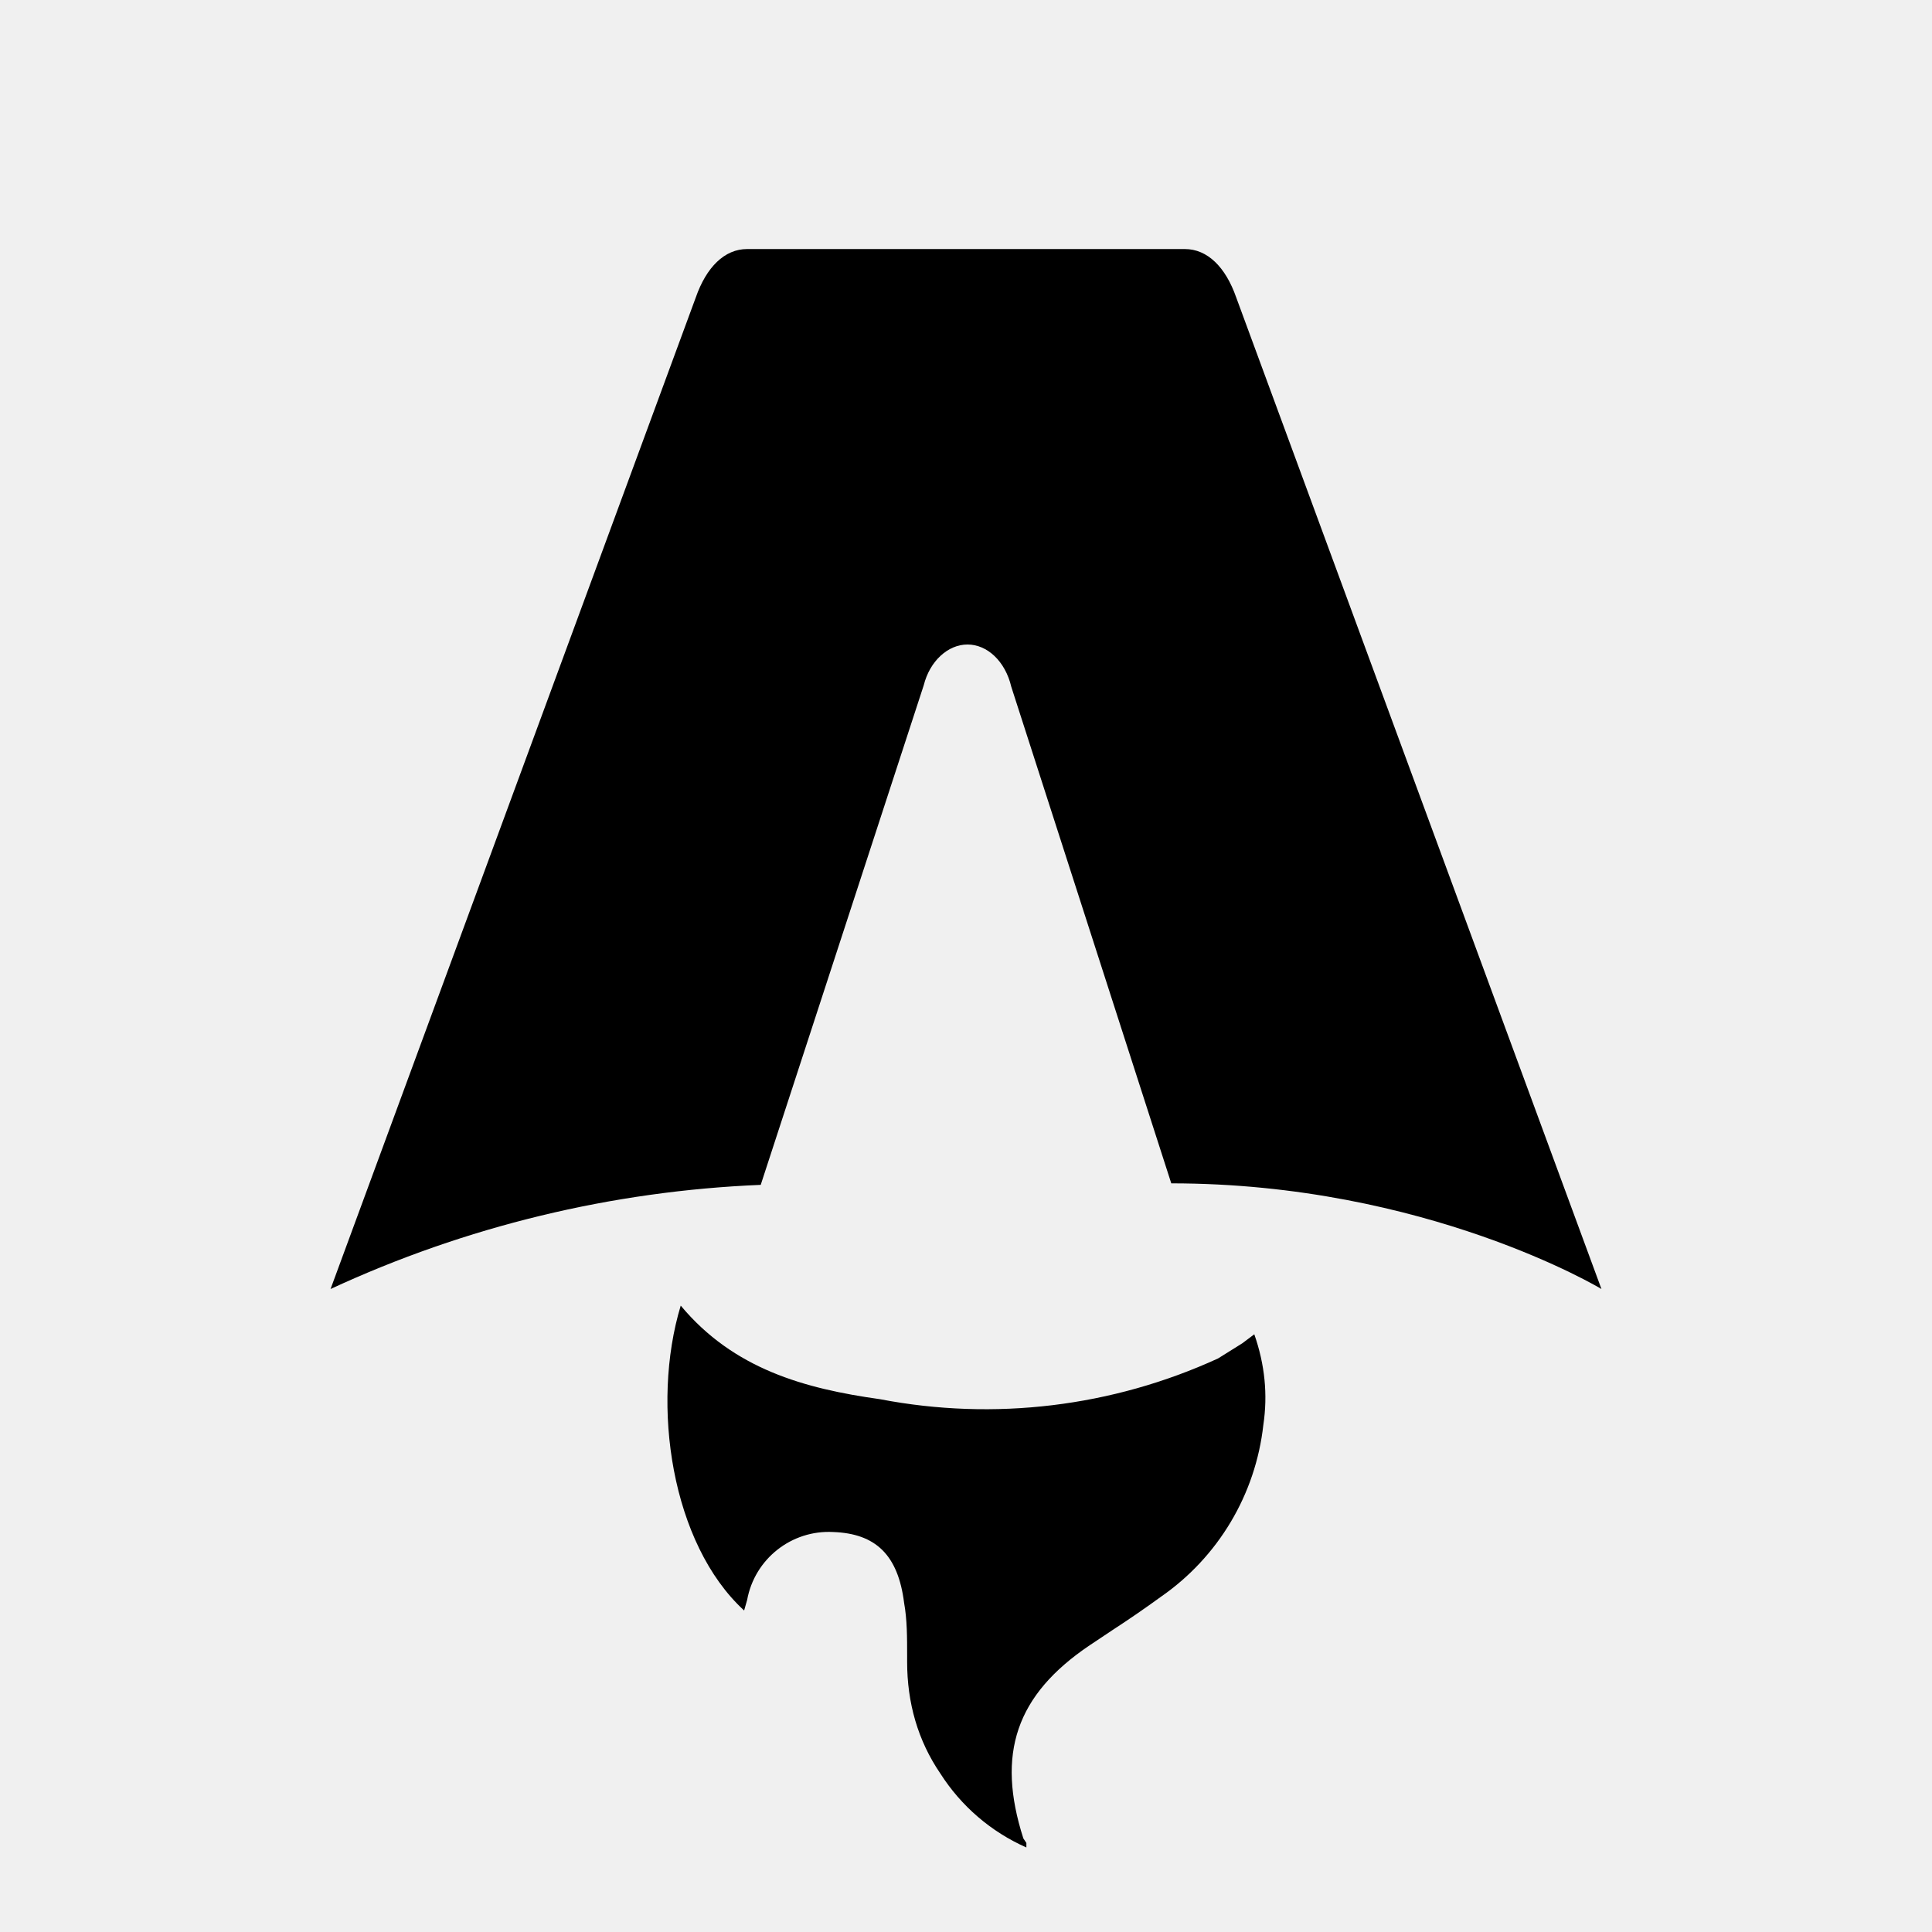
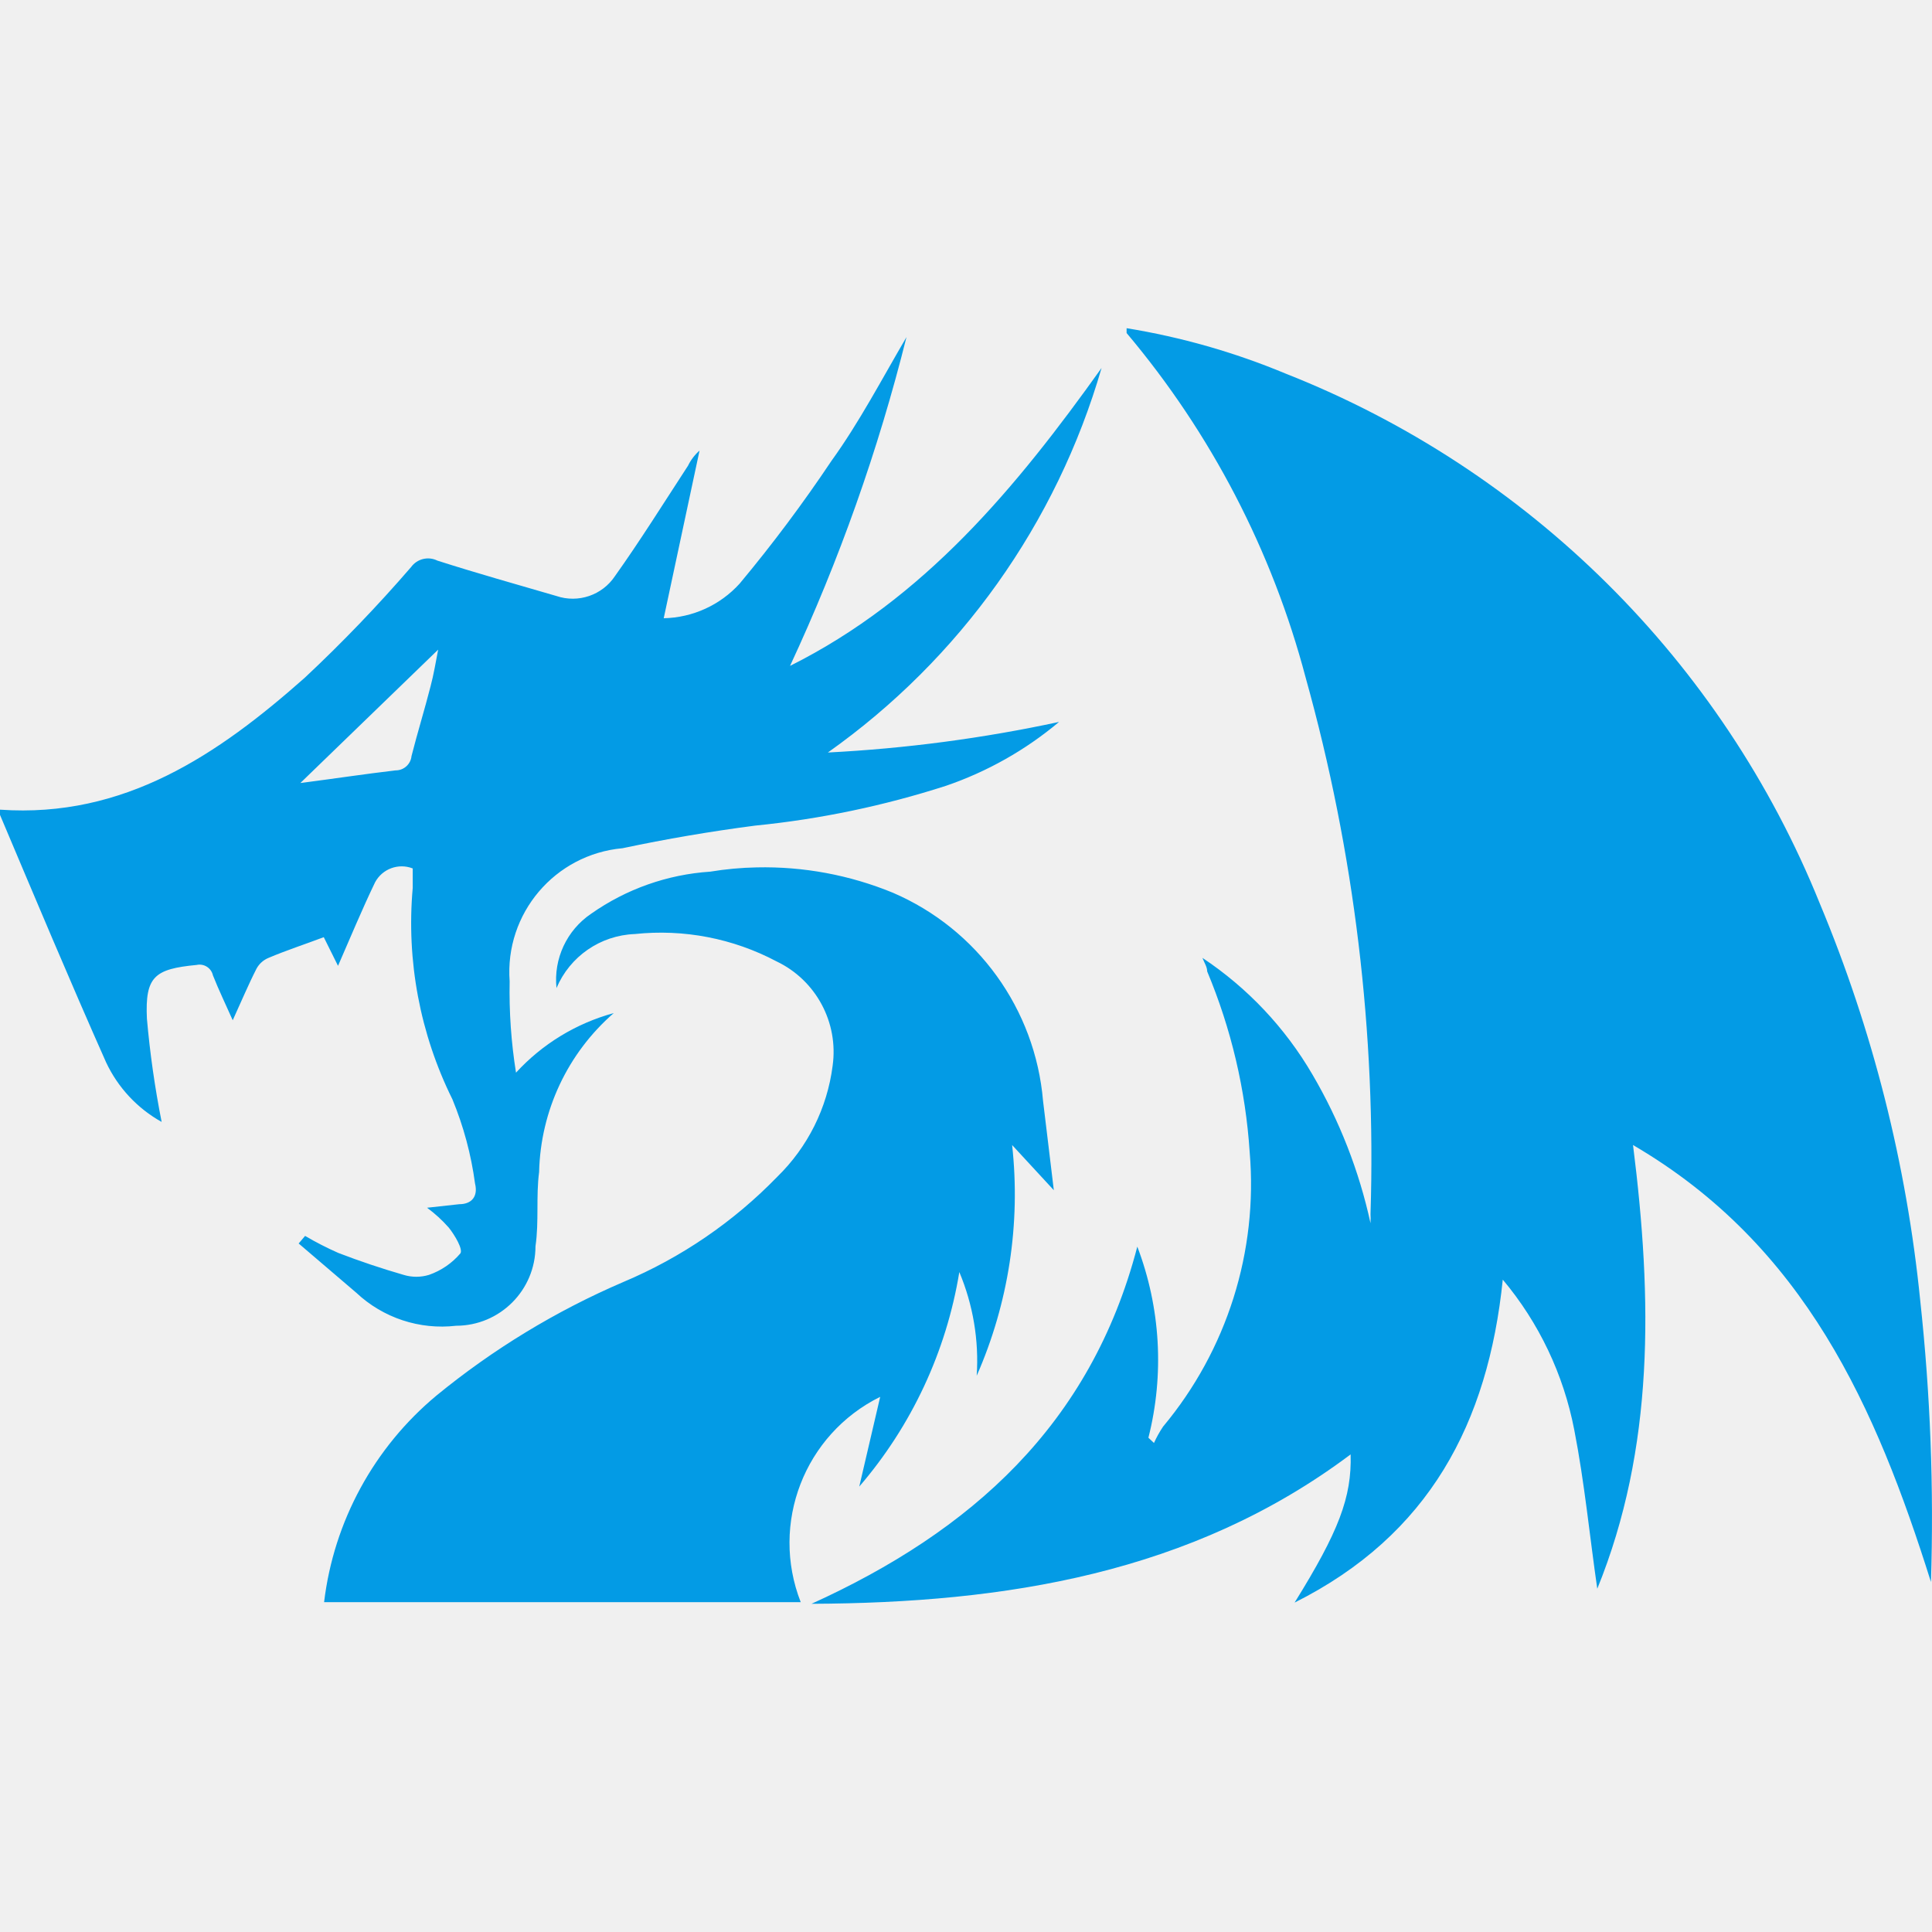
- <svg xmlns="http://www.w3.org/2000/svg" fill="none" viewBox="0 0 128 128">
-   <path d="M50.4 78.5a75.1 75.1 0 0 0-28.5 6.9l24.2-65.7c.7-2 1.9-3.2 3.4-3.2h29c1.5 0 2.7 1.2 3.4 3.2l24.2 65.7s-11.6-7-28.5-7L67 45.5c-.4-1.7-1.6-2.8-2.9-2.8-1.3 0-2.5 1.1-2.9 2.7L50.4 78.5Zm-1.1 28.2Zm-4.2-20.2c-2 6.6-.6 15.8 4.2 20.2a17.5 17.5 0 0 1 .2-.7 5.5 5.5 0 0 1 5.7-4.5c2.8.1 4.3 1.5 4.7 4.7.2 1.1.2 2.3.2 3.5v.4c0 2.7.7 5.2 2.2 7.4a13 13 0 0 0 5.7 4.9v-.3l-.2-.3c-1.8-5.6-.5-9.5 4.4-12.8l1.5-1a73 73 0 0 0 3.2-2.2 16 16 0 0 0 6.8-11.4c.3-2 .1-4-.6-6l-.8.6-1.6 1a37 37 0 0 1-22.4 2.7c-5-.7-9.7-2-13.2-6.2Z" />
-   <style>
-         path { fill: #000; }
-         @media (prefers-color-scheme: dark) {
-             path { fill: #FFF; }
-         }
-     </style>
+ <svg xmlns="http://www.w3.org/2000/svg" fill="#039BE5" viewBox="0 0 24 24">
+   <path d="M13.995 4.077v.06A11 11 0 0 1 16.22 8.42c.605 2.167.876 4.414.805 6.662a1 1 0 0 1 0 .113 6.3 6.3 0 0 0-.721-1.846 4.4 4.4 0 0 0-1.367-1.45c.025.064.059.113.059.168a7 7 0 0 1 .528 2.245 4.7 4.7 0 0 1-1.076 3.41 1.4 1.4 0 0 0-.113.203l-.069-.065a3.95 3.95 0 0 0-.138-2.374c-.578 2.216-2.068 3.538-4.047 4.437 2.404-.01 4.723-.375 6.697-1.856.015.533-.148.958-.696 1.841 1.673-.839 2.403-2.23 2.586-4.012.45.536.755 1.178.888 1.866.128.656.192 1.327.286 1.974.71-1.747.686-3.593.444-5.512 2.137 1.248 3.02 3.266 3.701 5.428a25 25 0 0 0-.133-3.494c-.17-1.698-.59-3.36-1.248-4.935a11.84 11.84 0 0 0-6.638-6.583 8.8 8.8 0 0 0-1.973-.563m-2.734.11c-.306.522-.587 1.06-.933 1.539a18 18 0 0 1-1.14 1.524 1.31 1.31 0 0 1-.943.43l.445-2.083a.6.6 0 0 0-.143.188c-.3.46-.592.928-.908 1.372a.63.63 0 0 1-.726.247c-.493-.144-.987-.282-1.48-.44a.26.26 0 0 0-.326.08A18 18 0 0 1 3.785 8.42c-1.076.953-2.24 1.746-3.785 1.638v.065c.434 1.026.864 2.053 1.318 3.074a1.65 1.65 0 0 0 .69.74 12 12 0 0 1-.183-1.283c-.024-.523.094-.617.617-.667a.17.17 0 0 1 .203.129c.074.187.163.37.246.558.104-.227.193-.44.296-.642a.3.3 0 0 1 .149-.133c.222-.094.45-.168.686-.257l.177.356c.153-.35.296-.696.46-1.037a.375.375 0 0 1 .468-.173v.242a4.93 4.93 0 0 0 .493 2.626 4.2 4.2 0 0 1 .281 1.046c.04.162-.043.257-.196.257l-.4.044a1.7 1.7 0 0 1 .27.247c.075.094.179.27.144.32a.9.9 0 0 1-.39.267.54.54 0 0 1-.315 0 10 10 0 0 1-.81-.272 4 4 0 0 1-.414-.212l-.08.094.716.612a1.55 1.55 0 0 0 1.24.41.987.987 0 0 0 .986-.988c.045-.306.005-.616.045-.922a2.7 2.7 0 0 1 .927-1.974 2.56 2.56 0 0 0-1.214.74 6.4 6.4 0 0 1-.079-1.135 1.545 1.545 0 0 1 1.402-1.653 21 21 0 0 1 1.648-.281c.805-.08 1.599-.246 2.369-.494a4.4 4.4 0 0 0 1.406-.794 18 18 0 0 1-2.872.38 8.88 8.88 0 0 0 3.4-4.777c-1.056 1.48-2.202 2.867-3.87 3.701a22.7 22.7 0 0 0 1.447-4.086zM5.443 8.07c-.03.153-.054.305-.094.454-.074.29-.163.577-.237.868a.197.197 0 0 1-.198.178c-.384.045-.764.103-1.183.157zM9.4 10.775a4 4 0 0 0-.577.053 2.9 2.9 0 0 0-1.48.523.99.99 0 0 0-.43.923 1.1 1.1 0 0 1 .972-.671 3.07 3.07 0 0 1 1.762.34c.49.234.772.76.696 1.298a2.34 2.34 0 0 1-.687 1.377 5.8 5.8 0 0 1-1.914 1.308 9.7 9.7 0 0 0-2.32 1.41 3.95 3.95 0 0 0-1.396 2.567h5.921a2.023 2.023 0 0 1 .987-2.551l-.26 1.115a5.43 5.43 0 0 0 1.243-2.665c.171.407.245.848.216 1.288a5.6 5.6 0 0 0 .44-2.866l.518.561c-.049-.4-.09-.755-.134-1.11a3.1 3.1 0 0 0-1.865-2.585 4.2 4.2 0 0 0-1.692-.315" />
</svg>
